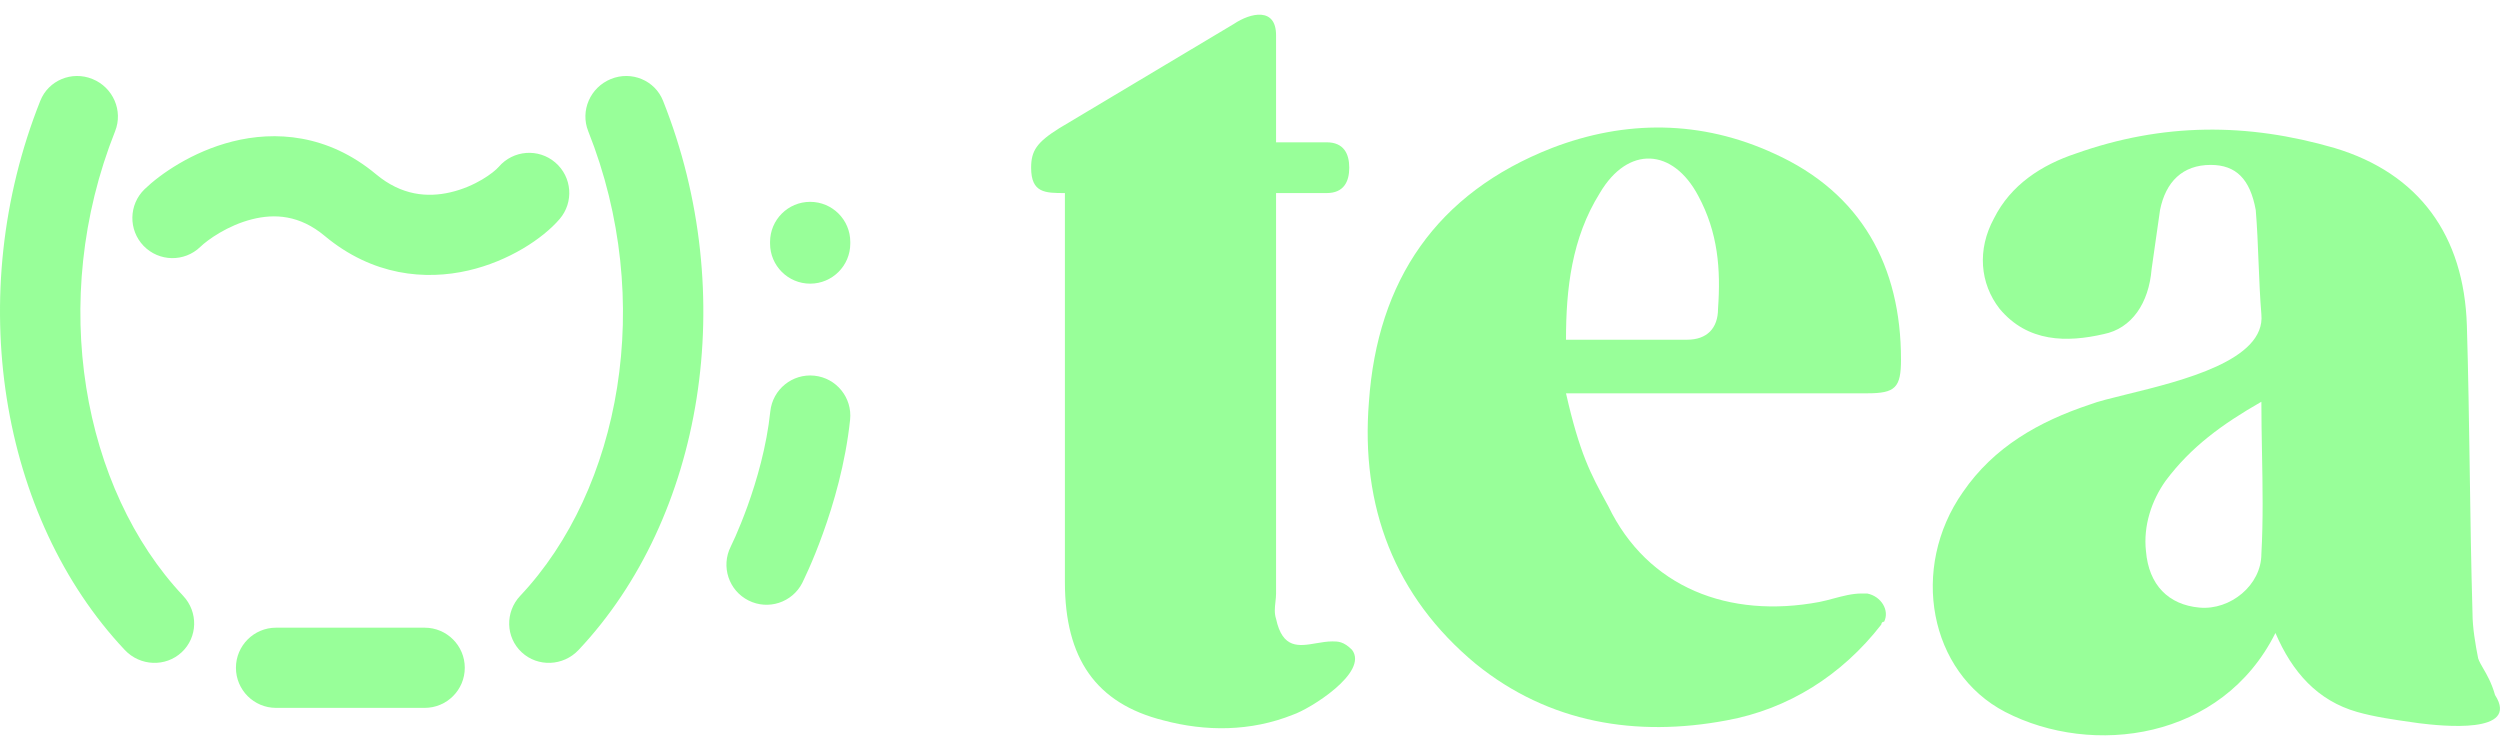
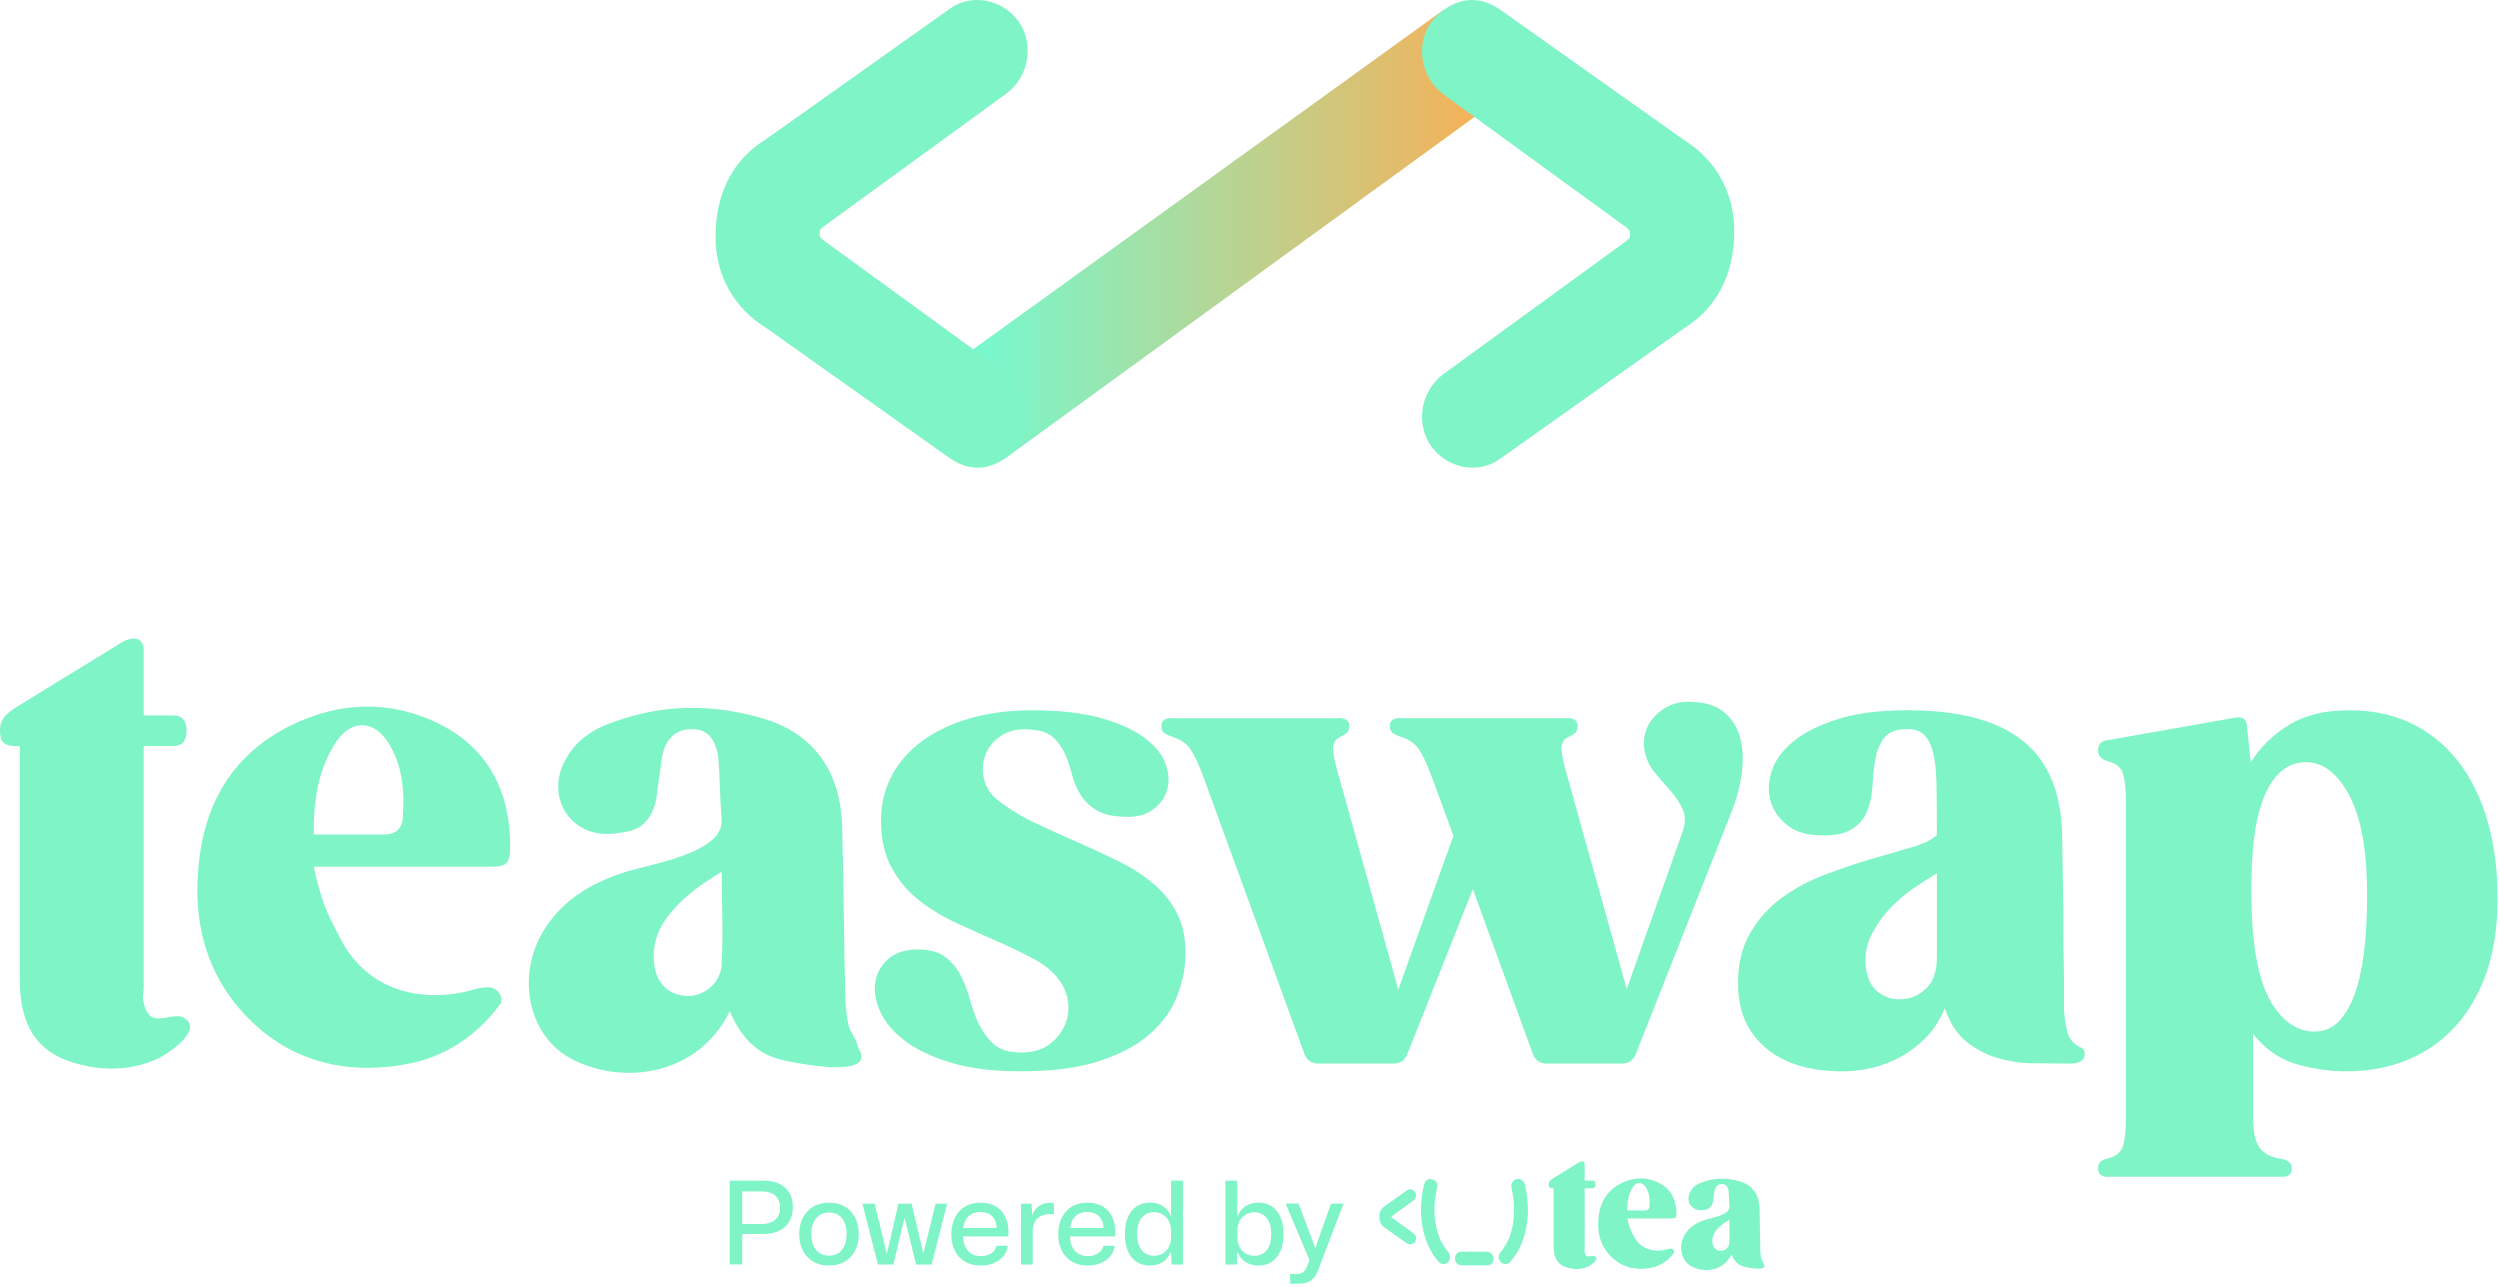
- <svg xmlns="http://www.w3.org/2000/svg" width="80" height="24" viewBox="0 0 80 24" fill="none">
-   <g id="logo">
-     <path d="M42.12 20.584C42.291 20.555 42.466 20.525 42.636 20.525C42.816 20.525 42.996 20.525 43.266 20.796C43.807 21.518 41.914 22.69 41.374 22.871C40.023 23.413 38.581 23.413 37.23 23.052C35.068 22.51 34.077 21.067 34.077 18.63V6.178C33.447 6.178 32.996 6.178 32.996 5.367C32.996 4.826 33.176 4.554 33.897 4.103L39.483 0.766C40.023 0.404 40.834 0.224 40.834 1.127V4.554H42.455C42.996 4.554 43.176 4.916 43.176 5.367C43.176 5.818 42.996 6.178 42.455 6.178H40.834V18.991C40.834 19.081 40.824 19.172 40.814 19.262C40.794 19.442 40.774 19.623 40.834 19.803C41.041 20.77 41.563 20.68 42.12 20.584Z" fill="#98FF99" />
-     <path fill-rule="evenodd" clip-rule="evenodd" d="M56.779 4.917C54.436 3.834 52.004 3.834 49.662 4.736C45.968 6.18 44.077 8.977 43.806 12.856C43.536 16.195 44.617 19.083 47.229 21.248C49.572 23.143 52.364 23.594 55.247 23.053C57.229 22.691 58.941 21.609 60.202 19.985C60.202 19.985 60.202 19.895 60.292 19.895C60.472 19.534 60.202 19.083 59.751 18.992H59.571C59.27 18.992 58.97 19.073 58.669 19.153C58.52 19.193 58.37 19.233 58.22 19.263C55.337 19.804 52.725 18.812 51.464 16.195L51.423 16.121C50.905 15.17 50.551 14.521 50.112 12.586H59.751C60.653 12.586 60.832 12.405 60.832 11.503C60.832 8.525 59.571 6.18 56.779 4.917ZM54.977 9.879C54.977 10.511 54.616 10.871 53.986 10.871H50.112C50.112 9.247 50.292 7.623 51.193 6.18C52.094 4.646 53.536 4.736 54.346 6.27C54.977 7.443 55.067 8.616 54.977 9.879Z" fill="#98FF99" />
-     <path fill-rule="evenodd" clip-rule="evenodd" d="M79.301 21.067C79.211 20.616 79.12 20.075 79.12 19.624C79.076 18.096 79.053 16.568 79.031 15.04C79.008 13.5 78.986 11.96 78.94 10.42C78.85 7.533 77.409 5.548 74.706 4.736C71.914 3.924 69.21 3.924 66.418 4.916C65.337 5.277 64.346 5.909 63.806 6.991C63.266 7.984 63.355 9.067 63.986 9.879C64.887 10.962 66.148 10.962 67.319 10.691C68.22 10.51 68.761 9.699 68.851 8.616L68.884 8.383C68.963 7.829 69.041 7.275 69.121 6.721C69.302 5.818 69.842 5.277 70.742 5.277C71.553 5.277 72.003 5.729 72.184 6.721C72.229 7.264 72.252 7.83 72.274 8.396V8.397C72.297 8.958 72.319 9.52 72.364 10.059C72.504 11.528 69.83 12.183 68.075 12.614C67.565 12.739 67.132 12.845 66.869 12.947C65.247 13.488 63.806 14.3 62.815 15.744C61.103 18.18 61.734 21.518 64.166 22.782C66.958 24.225 71.103 23.684 72.814 20.255C73.355 21.518 74.166 22.421 75.427 22.782C75.989 22.942 76.621 23.031 77.198 23.113C77.269 23.123 77.34 23.133 77.409 23.143C78.129 23.233 80.652 23.503 79.841 22.24C79.729 21.846 79.581 21.593 79.464 21.392L79.464 21.392C79.394 21.271 79.334 21.169 79.301 21.067ZM72.364 17.729C72.364 18.721 71.373 19.534 70.382 19.443C69.391 19.353 68.761 18.721 68.671 17.638C68.58 16.827 68.851 16.015 69.302 15.383C70.112 14.3 71.103 13.578 72.364 12.856C72.364 13.398 72.374 13.939 72.384 14.481C72.404 15.563 72.424 16.646 72.364 17.729Z" fill="#98FF99" />
-     <path d="M7.44 4.527C8.793 4.186 10.481 4.282 12.034 5.577C12.849 6.257 13.677 6.324 14.409 6.155C14.813 6.062 15.162 5.902 15.428 5.745C15.69 5.59 15.879 5.432 15.96 5.339C16.421 4.801 17.231 4.738 17.769 5.2C18.307 5.661 18.37 6.471 17.908 7.009C17.373 7.633 16.284 8.357 14.986 8.656C13.616 8.972 11.927 8.831 10.389 7.548C9.589 6.88 8.791 6.833 8.067 7.016C7.283 7.213 6.64 7.677 6.411 7.899C5.901 8.392 5.089 8.378 4.596 7.869C4.104 7.359 4.117 6.547 4.627 6.054C5.119 5.578 6.146 4.853 7.44 4.527Z" fill="#98FF99" />
-     <path d="M3.684 4.198C3.944 3.544 3.62 2.796 2.958 2.528C2.297 2.259 1.55 2.571 1.29 3.224C-1.185 9.436 0.001 16.56 3.994 20.8C4.483 21.319 5.297 21.352 5.813 20.873C6.328 20.394 6.349 19.584 5.859 19.065C2.654 15.662 1.521 9.629 3.684 4.198Z" fill="#98FF99" />
-     <path d="M19.549 2.528C18.887 2.796 18.562 3.544 18.823 4.198C20.986 9.629 19.853 15.662 16.648 19.065C16.158 19.584 16.179 20.394 16.694 20.873C17.209 21.352 18.024 21.319 18.513 20.8C22.506 16.56 23.692 9.436 21.217 3.224C20.957 2.571 20.21 2.259 19.549 2.528Z" fill="#98FF99" />
-     <path d="M8.833 20.086C8.125 20.086 7.55 20.66 7.55 21.369C7.55 22.078 8.125 22.652 8.833 22.652H13.59C14.298 22.652 14.873 22.078 14.873 21.369C14.873 20.66 14.298 20.086 13.59 20.086H8.833Z" fill="#98FF99" />
-     <path d="M24.642 7.794V7.742C24.642 7.033 25.217 6.459 25.925 6.459C26.634 6.459 27.209 7.033 27.209 7.742V7.794C27.209 8.502 26.634 9.077 25.925 9.077C25.217 9.077 24.642 8.502 24.642 7.794Z" fill="#98FF99" />
-     <path d="M26.061 12.022C25.356 11.948 24.725 12.459 24.65 13.164C24.532 14.289 24.216 15.376 23.921 16.196C23.774 16.602 23.636 16.934 23.536 17.162C23.487 17.273 23.437 17.383 23.383 17.492L23.383 17.493C23.065 18.125 23.319 18.897 23.952 19.215C24.582 19.533 25.349 19.282 25.671 18.656C25.671 18.656 25.817 18.35 25.884 18.197C26.005 17.924 26.166 17.537 26.335 17.066C26.672 16.133 27.055 14.834 27.203 13.433C27.277 12.728 26.766 12.096 26.061 12.022Z" fill="#98FF99" />
+ <svg xmlns="http://www.w3.org/2000/svg" fill="none" height="406" viewBox="0 0 789 406" width="789">
+   <linearGradient id="a" gradientUnits="userSpaceOnUse" x1="478.151" x2="305.071" y1="74.009" y2="74.009">
+     <stop offset="0" stop-color="#ffac50" />
+     <stop offset="1" stop-color="#74fad1" />
+   </linearGradient>
+   <g fill="#7ff4c6">
+     <path d="m555.831 397.171c-.13-.67-.26-1.48-.26-2.15-.13-4.56-.13-9.13-.26-13.7-.13-4.3-2.22-7.25-6.13-8.46-4.04-1.21-7.96-1.21-12 .27-1.56.54-3 1.48-3.78 3.09-.78 1.48-.65 3.09.26 4.3 1.3 1.61 3.13 1.61 4.83 1.21 1.3-.27 2.09-1.48 2.22-3.09.13-.94.26-1.88.39-2.82.26-1.34 1.04-2.15 2.35-2.15 1.17 0 1.83.67 2.09 2.15.13 1.61.13 3.36.26 4.97.26 2.82-6.26 3.63-7.96 4.3-2.35.81-4.44 2.01-5.87 4.16-2.48 3.63-1.56 8.59 1.96 10.47 4.04 2.15 10.05 1.34 12.53-3.76.79 1.88 1.96 3.22 3.78 3.76.91.27 1.96.4 2.87.54 1.04.14 4.7.54 3.52-1.34-.26-.94-.65-1.34-.79-1.75zm-10.05-4.97c0 1.48-1.44 2.68-2.87 2.55-1.44-.13-2.35-1.07-2.48-2.68-.13-1.21.26-2.42.91-3.36 1.17-1.61 2.61-2.68 4.44-3.76 0 2.42.13 4.83 0 7.25zm-22.56-19.06c-3.39-1.61-6.92-1.61-10.31-.27-5.35 2.15-8.09 6.31-8.48 12.08-.39 4.97 1.17 9.27 4.96 12.49 3.39 2.82 7.44 3.49 11.62 2.68 2.87-.54 5.35-2.15 7.18-4.56 0 0 0-.14.13-.14.26-.54-.13-1.21-.79-1.34h-.26c-.65 0-1.3.27-1.96.4-4.17.81-7.96-.67-9.79-4.56-.79-1.48-1.3-2.42-1.96-5.37h13.96c1.3 0 1.56-.27 1.56-1.61 0-4.43-1.83-7.92-5.87-9.8zm-2.62 7.38c0 .94-.52 1.48-1.44 1.48h-5.61c0-2.42.26-4.83 1.56-6.98 1.3-2.28 3.39-2.15 4.57.13.91 1.75 1.04 3.49.91 5.37zm-17.87 15.84c-1.04 0-2.22.81-2.61-1.07-.13-.4 0-.81 0-1.21v-19.07h2.35c.78 0 1.04-.54 1.04-1.21s-.26-1.21-1.04-1.21h-2.35v-5.1c0-1.34-1.17-1.07-1.96-.54l-8.09 4.97c-1.04.67-1.3 1.07-1.3 1.88 0 1.21.65 1.21 1.56 1.21v18.53c0 3.63 1.44 5.77 4.57 6.58 1.96.54 4.04.54 6-.27.78-.27 3.52-2.01 2.74-3.09-.39-.4-.65-.4-.91-.4zm-65.55-8.81 6.81 4.84c.82.61 2 .37 2.59-.48s.35-2.06-.47-2.66l-6.81-4.96-.12-.12v-.24l.12-.12 6.81-4.96c.82-.61 1.06-1.81.47-2.66-.35-.48-.94-.85-1.53-.85-.35 0-.7.12-1.06.37l-6.81 4.83c-1.17.72-1.88 1.93-1.88 3.39 0 1.69.7 2.9 1.88 3.63zm41.28-15.35c-1.17.4-1.69 1.48-1.44 2.68 0 .13 3.39 12.22-3.52 20.41-.78.94-.65 2.28.26 3.09.39.4.91.54 1.44.54s1.17-.27 1.56-.81c8.48-10.07 4.57-23.9 4.44-24.44-.39-1.21-1.56-1.88-2.74-1.48zm-24.92 2.69c.39-1.21-.26-2.28-1.44-2.68-1.17-.4-2.22.27-2.61 1.48-.13.54-4.04 14.37 4.44 24.44.39.54 1.04.81 1.56.81s1.04-.14 1.44-.54c.91-.81.91-2.15.26-3.09-7.05-8.19-3.65-20.27-3.65-20.41zm15.66 20.14h-7.96c-1.17 0-2.09.94-2.09 2.15s.91 2.15 2.09 2.15h8.09c1.17 0 2.09-.94 2.09-2.15-.13-1.21-1.04-2.15-2.22-2.15z" />
+     <path d="m230.299 399.08v-26.48h10.71c1.4 0 2.67.19 3.81.56 1.14.38 2.11.92 2.92 1.64s1.43 1.59 1.85 2.63.64 2.24.64 3.6c0 1.7-.37 3.18-1.11 4.45s-1.8 2.25-3.18 2.94-3.04 1.04-4.97 1.04h-7.15v-3.16h6.57c1.14 0 2.14-.18 3.01-.55s1.56-.93 2.05-1.71c.5-.77.74-1.74.74-2.9s-.25-2.16-.74-2.91-1.18-1.31-2.05-1.67-1.88-.55-3.01-.55h-6.76l.62-.62v23.68h-3.96z" />
+     <path d="m261.64 399.41c-1.4 0-2.68-.23-3.83-.69s-2.14-1.13-2.96-2-1.46-1.91-1.92-3.12-.69-2.57-.69-4.07c0-1.98.38-3.72 1.15-5.21.76-1.49 1.85-2.65 3.27-3.49 1.41-.84 3.08-1.25 4.99-1.25 1.4 0 2.68.22 3.83.67s2.14 1.11 2.96 1.98 1.46 1.92 1.91 3.14.67 2.6.67 4.12c0 1.96-.38 3.69-1.13 5.18s-1.83 2.65-3.23 3.48c-1.41.84-3.08 1.25-5.01 1.25zm0-3.13c1.11 0 2.09-.26 2.92-.78.84-.52 1.48-1.29 1.94-2.31s.69-2.25.69-3.7c0-1.09-.13-2.05-.38-2.89s-.62-1.55-1.11-2.15c-.48-.59-1.07-1.04-1.74-1.34s-1.45-.45-2.32-.45c-1.11 0-2.09.27-2.92.8-.84.53-1.49 1.3-1.96 2.31-.47 1-.71 2.26-.71 3.76 0 1.07.13 2.01.38 2.85s.63 1.54 1.13 2.13c.5.58 1.09 1.02 1.78 1.33.69.3 1.46.45 2.31.45z" />
+     <path d="m277.08 399.079-4.9-19.21h3.85l3.78 15.47h.18l3.56-15.47h4.14l3.67 15.51h.11l3.78-15.51h3.67l-4.9 19.21h-4.9l-3.56-14.46h-.15l-3.45 14.46h-4.87z" />
+     <path d="m309.55 399.41c-1.92 0-3.57-.4-4.96-1.22s-2.46-1.96-3.21-3.45-1.13-3.21-1.13-5.18.38-3.8 1.13-5.3 1.81-2.66 3.18-3.47 2.98-1.22 4.85-1.22c2.11 0 3.84.47 5.21 1.4s2.36 2.2 2.96 3.81.81 3.42.62 5.43h-14.24c.02 1.31.27 2.43.73 3.36s1.11 1.64 1.94 2.13c.84.48 1.81.73 2.93.73 1.28 0 2.37-.3 3.27-.89.89-.6 1.46-1.39 1.7-2.38h3.56c-.17 1.26-.64 2.36-1.41 3.29-.78.93-1.77 1.66-3 2.18s-2.6.78-4.12.78zm-5.56-11.3-.36-.55h11.26l-.37.62c.05-1.33-.15-2.41-.6-3.25s-1.07-1.45-1.85-1.84c-.79-.39-1.69-.58-2.71-.58-1.07 0-2 .22-2.8.67s-1.42 1.1-1.85 1.94c-.43.85-.68 1.84-.73 2.98z" />
+     <path d="m322.221 399.079v-19.21h3.34l.18 3.42h.18c.41-1.23 1.13-2.16 2.14-2.76 1.02-.61 2.16-.91 3.42-.91.22 0 .42 0 .6.02.18.01.36.03.53.06v3.52c-.15-.02-.32-.04-.53-.04h-.63c-1.14 0-2.11.19-2.91.58s-1.42.95-1.85 1.69c-.44.74-.69 1.63-.76 2.67v10.97h-3.7z" />
+     <path d="m343.29 399.41c-1.92 0-3.57-.4-4.96-1.22s-2.46-1.96-3.21-3.45-1.13-3.21-1.13-5.18.38-3.8 1.13-5.3 1.81-2.66 3.18-3.47 2.98-1.22 4.85-1.22c2.11 0 3.84.47 5.21 1.4s2.36 2.2 2.96 3.81.81 3.42.62 5.43h-14.24c.02 1.31.27 2.43.73 3.36s1.11 1.64 1.94 2.13c.84.48 1.81.73 2.93.73 1.28 0 2.37-.3 3.27-.89.89-.6 1.46-1.39 1.7-2.38h3.56c-.17 1.26-.64 2.36-1.41 3.29-.78.93-1.77 1.66-3 2.18s-2.6.78-4.12.78zm-5.56-11.3-.36-.55h11.26l-.37.62c.05-1.33-.15-2.41-.6-3.25s-1.07-1.45-1.85-1.84c-.79-.39-1.69-.58-2.71-.58-1.07 0-2 .22-2.8.67s-1.42 1.1-1.85 1.94c-.43.85-.68 1.84-.73 2.98z" />
+     <path d="m362.86 399.41c-1.16 0-2.22-.22-3.18-.65-.96-.44-1.79-1.07-2.49-1.91s-1.24-1.87-1.62-3.11c-.38-1.23-.56-2.66-.56-4.28 0-2.13.33-3.94 1-5.41.67-1.48 1.59-2.6 2.76-3.36s2.54-1.15 4.09-1.15c1.07 0 2.04.17 2.92.51s1.64.82 2.25 1.43 1.07 1.34 1.36 2.16h.22v-11.04h3.74v26.48h-3.6l-.15-3.81h-.22c-.46 1.23-1.26 2.23-2.4 3-1.14.76-2.52 1.14-4.14 1.14zm1.31-3.09c1.19 0 2.18-.28 2.98-.84s1.4-1.27 1.82-2.14.62-1.8.62-2.8v-2.18c0-.73-.11-1.43-.34-2.13-.23-.69-.57-1.31-1.02-1.85s-1.01-.98-1.69-1.31-1.46-.49-2.36-.49c-1.07 0-2 .26-2.8.78s-1.42 1.28-1.85 2.29c-.44 1.01-.66 2.27-.66 3.8s.22 2.76.66 3.78c.43 1.02 1.05 1.79 1.85 2.31s1.73.78 2.8.78z" />
+     <path d="m397.22 399.409c-1.07 0-2.04-.17-2.92-.51-.89-.34-1.63-.82-2.23-1.43-.61-.62-1.07-1.34-1.38-2.16h-.22l-.14 3.78h-3.6v-26.48h3.74v11.04h.22c.46-1.23 1.26-2.23 2.4-2.98s2.52-1.13 4.14-1.13c1.16 0 2.22.22 3.18.66.96.43 1.79 1.08 2.49 1.92.7.85 1.24 1.89 1.62 3.12.38 1.24.56 2.65.56 4.25 0 2.13-.33 3.93-1 5.41s-1.59 2.6-2.76 3.36-2.54 1.14-4.09 1.14zm-1.31-3.09c1.07 0 2-.25 2.8-.76s1.42-1.27 1.85-2.29c.44-1.02.65-2.28.65-3.78 0-1.14-.12-2.14-.38-3-.25-.86-.61-1.57-1.07-2.14s-1.02-1-1.67-1.29-1.38-.43-2.18-.43c-1.19 0-2.19.27-3 .82s-1.42 1.26-1.82 2.14c-.4.89-.6 1.82-.6 2.81v2.14c0 .99.2 1.93.6 2.81.4.89 1 1.6 1.82 2.14.81.55 1.81.82 3 .82z" />
+     <path d="m407.17 405.14v-3.09h2.07c.56 0 1.04-.08 1.44-.24s.74-.4 1.04-.73.53-.74.73-1.25l1.16-2.98v1.63l-7.88-18.63h4.1l4.4 11.7.8 2.29h.14l.76-2.29 4.14-11.7h3.96l-7.99 20.89c-.41 1.09-.9 1.95-1.47 2.6-.57.64-1.24 1.1-2.01 1.38s-1.67.42-2.69.42h-2.69z" />
  </g>
+   <path d="m455.611 3.109 22.54 24.49-161.27 117.32-11.82-33.19z" fill="url(#a)" />
+   <path d="m225.811 74.72c0 12.32 5.98 22.6 15.95 28.75l57.86 41.03c3 2.08 5.98 3.1 8.98 3.1 5 0 9.98-3.1 12.98-7.2 4.98-7.18 2.98-17.44-4-22.59l-57.86-42.09-1-1.02v-2.04l1-1.02 57.86-42.09c7-5.12 8.98-15.38 4-22.59-5-7.2-14.98-9.24-21.95-4.1l-57.86 41.07c-9.98 6.14-15.95 16.42-15.95 30.79z" fill="#7ff4c6" />
+   <path d="m547.33 72.88c0-12.32-5.98-22.6-15.95-28.75l-57.86-41.03c-3-2.08-5.98-3.1-8.98-3.1-5 0-9.98 3.1-12.98 7.2-4.98 7.18-2.98 17.44 4 22.59l57.86 42.09 1 1.02v2.04l-1 1.02-57.86 42.09c-7 5.12-8.98 15.38-4 22.59 5 7.2 14.98 9.24 21.95 4.1l57.86-41.07c9.98-6.14 15.95-16.42 15.95-30.79z" fill="#7ff4c6" />
+   <path d="m270.981 330.929c-1.05-3.75-2.6-5.36-3.14-6.98l.02-.02v.03c-.51-2.69-1.04-5.9-1.04-8.58-.52-18.23-.52-36.47-1.05-54.7-.52-17.16-8.86-28.96-24.49-33.78-16.15-4.83-31.8-4.83-47.95 1.07-6.25 2.14-11.99 5.9-15.12 12.34-3.13 5.9-2.61 12.34 1.05 17.16 5.21 6.43 12.51 6.43 19.28 4.83 5.21-1.07 8.34-5.9 8.86-12.34.53-3.75 1.05-7.5 1.56-11.27 1.05-5.36 4.17-8.58 9.38-8.58 4.69 0 7.3 2.69 8.34 8.58.53 6.43.53 13.41 1.05 19.84 1.05 11.27-25.01 14.48-31.8 17.16-9.39 3.22-17.73 8.04-23.46 16.63-9.9 14.48-6.25 34.33 7.82 41.83 16.15 8.58 40.13 5.36 50.03-15.02 3.14 7.51 7.82 12.86 15.12 15.02 3.65 1.08 7.82 1.61 11.46 2.14 4.17.55 18.76 2.14 14.07-5.36zm-43.23-26.8c0 5.89-5.74 10.71-11.46 10.18-5.74-.54-9.39-4.29-9.9-10.72-.53-4.83 1.04-9.65 3.65-13.41 4.68-6.43 10.42-10.72 17.73-15.02 0 9.66.52 19.31 0 28.96z" fill="#7ff4c6" />
+   <path d="m161.019 267.12c0-17.7-7.3-31.64-23.46-39.15v-.02l.02.02c-13.55-6.44-27.62-6.44-41.18-1.08-21.36 8.58-32.31 25.2-33.88 48.26-1.55 19.84 4.69 37.01 19.81 49.88 13.55 11.27 29.7 13.94 46.39 10.72 11.46-2.14 21.36-8.58 28.67-18.23 0 0 0-.55.52-.55 1.05-2.14-.52-4.83-3.14-5.36h-1.05c-2.61 0-5.21 1.08-7.82 1.61-16.67 3.22-31.8-2.69-39.09-18.23-3.14-5.9-5.21-9.65-7.82-21.45h55.77c5.21 0 6.25-1.07 6.25-6.43zm-33.86-9.67c0 3.75-2.08 5.9-5.74 5.9h-22.42c0-9.65 1.05-19.31 6.25-27.89 5.21-9.12 13.55-8.58 18.24.54 3.65 6.98 4.17 13.94 3.65 21.45z" fill="#7ff4c6" />
+   <path d="m55.77 320.74c-4.17 0-8.86 3.22-10.42-4.29-.52-1.61 0-3.22 0-4.83v-76.16h9.38c3.13 0 4.17-2.14 4.17-4.83s-1.05-4.83-4.17-4.83h-9.38v-20.37c0-5.36-4.69-4.29-7.82-2.14l-32.31 19.84c-4.17 2.69-5.21 4.29-5.21 7.51 0 4.83 2.61 4.83 6.25 4.83v74c0 14.48 5.74 23.06 18.24 26.29 7.82 2.14 16.15 2.14 23.97-1.08 3.13-1.07 14.07-8.04 10.94-12.34-1.55-1.61-2.61-1.61-3.65-1.61v.02z" fill="#7ff4c6" />
+   <path d="m325.66 224.17c8.79 0 16.09.83 21.89 2.48 5.8 1.66 10.36 3.73 13.67 6.21 3.31 2.49 5.51 5.19 6.6 8.13 1.08 2.93 1.27 5.64.57 8.12s-2.14 4.56-4.3 6.21c-2.17 1.66-4.85 2.48-8.03 2.48-4.21 0-7.43-.64-9.65-1.91-2.23-1.27-3.99-2.9-5.26-4.87s-2.2-4.11-2.77-6.4-1.31-4.46-2.2-6.5-2.1-3.79-3.63-5.26c-1.53-1.46-3.82-2.32-6.88-2.58-4.08-.38-7.33.26-9.75 1.91-2.42 1.66-4.08 3.7-4.97 6.12s-1.02 4.94-.38 7.55 1.91 4.68 3.82 6.21c3.57 2.93 7.58 5.45 12.04 7.55s8.95 4.14 13.48 6.12c4.52 1.98 8.92 4.02 13.19 6.12s8.03 4.56 11.28 7.36 5.77 6.15 7.55 10.04 2.48 8.64 2.1 14.24c-.26 3.82-1.24 7.78-2.96 11.85-1.72 4.08-4.53 7.81-8.41 11.18-3.89 3.38-9.12 6.15-15.68 8.32-6.57 2.17-14.82 3.25-24.76 3.25-8.79 0-16.22-.93-22.27-2.77-6.06-1.85-10.9-4.17-14.53-6.98-3.63-2.8-6.19-5.86-7.65-9.18-1.47-3.31-1.98-6.37-1.53-9.18.45-2.8 1.75-5.19 3.92-7.17 2.17-1.97 5.03-3.03 8.6-3.15 3.95-.13 7.01.57 9.18 2.1s3.89 3.51 5.16 5.92c1.27 2.42 2.29 5.07 3.06 7.94.76 2.87 1.75 5.51 2.96 7.93s2.77 4.46 4.68 6.12 4.71 2.49 8.41 2.49 6.47-.8 8.7-2.39 3.89-3.53 4.97-5.83c1.08-2.29 1.5-4.71 1.24-7.27-.26-2.55-1.08-4.84-2.48-6.88-1.91-2.8-4.65-5.16-8.22-7.07s-7.46-3.79-11.66-5.64-8.48-3.76-12.81-5.74-8.29-4.37-11.85-7.17c-3.57-2.8-6.47-6.24-8.7-10.32s-3.35-9.05-3.35-14.91c0-5.22 1.15-9.97 3.44-14.24s5.55-7.93 9.75-10.99c4.21-3.06 9.24-5.42 15.1-7.07 5.86-1.66 12.3-2.48 19.31-2.48z" fill="#7ff4c6" />
+   <path d="m654.299 328.94c.76.76 1.56 1.31 2.39 1.63s1.24.99 1.24 2.01c0 2.04-1.47 3.06-4.4 3.06h-3.06c-2.68 0-5.8-.03-9.37-.09s-7.11-.6-10.61-1.63c-3.51-1.02-6.76-2.71-9.75-5.07-3-2.36-5.32-5.89-6.98-10.61-1.4 3.44-3.28 6.4-5.64 8.89s-5 4.56-7.93 6.21c-2.93 1.66-5.99 2.87-9.18 3.63s-6.31 1.15-9.37 1.15c-10.33 0-18.35-2.39-24.09-7.17s-8.73-11.12-8.98-19.02c-.26-6.62.89-12.23 3.44-16.82s5.86-8.41 9.94-11.47 8.63-5.54 13.67-7.46c5.03-1.91 9.91-3.57 14.62-4.97s8.99-2.64 12.81-3.73c3.82-1.08 6.56-2.39 8.22-3.92v-2.68c0-4.97-.03-9.37-.1-13.19-.06-3.82-.38-7.04-.96-9.66-.57-2.61-1.5-4.59-2.77-5.93-1.28-1.34-3.06-2.01-5.35-2.01-3.44 0-5.86.86-7.27 2.58-1.4 1.72-2.36 3.89-2.87 6.5s-.83 5.42-.96 8.41c-.13 3-.67 5.74-1.62 8.22-.96 2.48-2.68 4.49-5.16 6.02-2.49 1.53-6.28 2.1-11.38 1.72-3.7-.25-6.76-1.4-9.18-3.44s-4.05-4.49-4.87-7.36c-.83-2.87-.7-5.99.38-9.37s3.31-6.47 6.69-9.27c3.37-2.8 8.03-5.16 13.95-7.07 5.93-1.91 13.35-2.87 22.27-2.87 16.44 0 28.68 3.32 36.71 9.94 8.03 6.63 12.04 16.89 12.04 30.78.13 7.65.25 14.79.38 21.41v8.32c0 2.74.03 5.32.09 7.74s.1 4.56.1 6.4v8.41c0 1.6.09 3.13.29 4.59.19 1.47.48 2.84.86 4.11s.96 2.29 1.72 3.06zm-54.49-13.58c2.93 0 5.58-1.08 7.94-3.25s3.54-5.48 3.54-9.94v-26.57c-1.66 1.02-3.86 2.42-6.6 4.21s-5.35 3.95-7.84 6.5-4.56 5.45-6.21 8.7c-1.66 3.25-2.23 6.85-1.72 10.8.51 3.32 1.81 5.77 3.92 7.36 2.1 1.6 4.43 2.33 6.98 2.2z" fill="#7ff4c6" />
+   <path d="m549.149 232.68c-.89-3.25-2.58-5.89-5.07-7.93-2.48-2.04-5.9-3.12-10.23-3.25-2.55-.12-4.81.26-6.79 1.15s-3.63 2.07-4.97 3.54-2.26 3.09-2.77 4.88c-.51 1.78-.64 3.57-.38 5.35.51 2.93 1.62 5.42 3.35 7.46 1.72 2.04 3.38 3.95 4.97 5.74s2.87 3.73 3.82 5.83.86 4.68-.29 7.74l-17.4 48.94-18.74-67.11c-1.02-3.44-1.63-6.15-1.81-8.12-.19-1.97.41-3.35 1.81-4.11 1.02-.51 1.82-.99 2.39-1.43.57-.45.86-1.18.86-2.2 0-1.91-1.34-2.74-4.02-2.49h-51.24c-2.68-.25-4.02.57-4.02 2.49 0 1.02.32 1.75.96 2.2s1.53.86 2.68 1.24c2.42.76 4.23 2.01 5.45 3.73 1.21 1.72 2.58 4.62 4.11 8.7l6.88 18.74-17.4 48.56-18.74-67.3c-1.02-3.44-1.63-6.15-1.82-8.12s.41-3.35 1.82-4.11c1.02-.51 1.81-.99 2.39-1.43.57-.45.86-1.18.86-2.2 0-1.91-1.34-2.74-4.01-2.49h-51.24c-2.68-.25-4.02.57-4.02 2.49 0 1.02.32 1.75.96 2.2s1.53.86 2.68 1.24c2.42.76 4.24 2.01 5.45 3.73s2.58 4.62 4.11 8.7l31.93 87.56c.76 2.04 2.23 3.06 4.4 3.06h23.71c2.17 0 3.63-1.02 4.4-3.06l20.65-52 18.93 52c.77 2.04 2.23 3.06 4.4 3.06h23.71c2.17 0 3.63-1.02 4.4-3.06l30.02-75.9c1.78-4.46 2.93-8.76 3.44-12.91.51-4.14.32-7.84-.57-11.09z" fill="#7ff4c6" />
+   <path d="m785.931 262.41c-1.85-7.77-4.75-14.5-8.7-20.17s-8.92-10.1-14.91-13.29c-5.99-3.18-12.94-4.78-20.84-4.78s-13.99 1.53-19.02 4.59c-5.04 3.06-9.08 7.01-12.14 11.85l-1.15-11.28c-.13-2.55-1.66-3.44-4.59-2.68l-39 6.88c-2.3.13-3.44 1.28-3.44 3.44 0 1.66 1.21 2.81 3.63 3.44 2.3.64 3.73 1.94 4.3 3.92s.86 4.81.86 8.51v100.18c0 3.7-.29 6.53-.86 8.51-.57 1.97-2.01 3.28-4.3 3.92-1.14.25-2.04.6-2.68 1.05s-.96 1.18-.96 2.2c0 2.04 1.34 2.93 4.01 2.68h53.15c2.68.25 4.02-.64 4.02-2.68 0-1.66-1.28-2.68-3.82-3.06-3.06-.51-5.23-1.72-6.5-3.63s-1.91-4.91-1.91-8.99v-26.76c3.7 4.72 8.13 7.87 13.29 9.46s10.61 2.39 16.35 2.39c6.5 0 12.55-1.08 18.16-3.25s10.52-5.35 14.72-9.56 7.58-9.43 10.13-15.68 4.01-13.45 4.4-21.6c.38-9.3-.35-17.84-2.2-25.62zm-39.48 34.7c-.51 5.54-1.37 10.36-2.58 14.43-1.21 4.08-2.84 7.36-4.87 9.84-2.04 2.48-4.46 3.86-7.27 4.11-5.61.51-10.36-2.17-14.24-8.03-3.89-5.86-6.15-15.17-6.79-27.91-.64-16.57.44-28.74 3.25-36.52 2.8-7.77 7.01-11.92 12.62-12.43s10.36 2.58 14.24 9.27c3.89 6.69 5.96 16.47 6.21 29.35.13 6.37-.06 12.33-.57 17.88z" fill="#7ff4c6" />
</svg>
